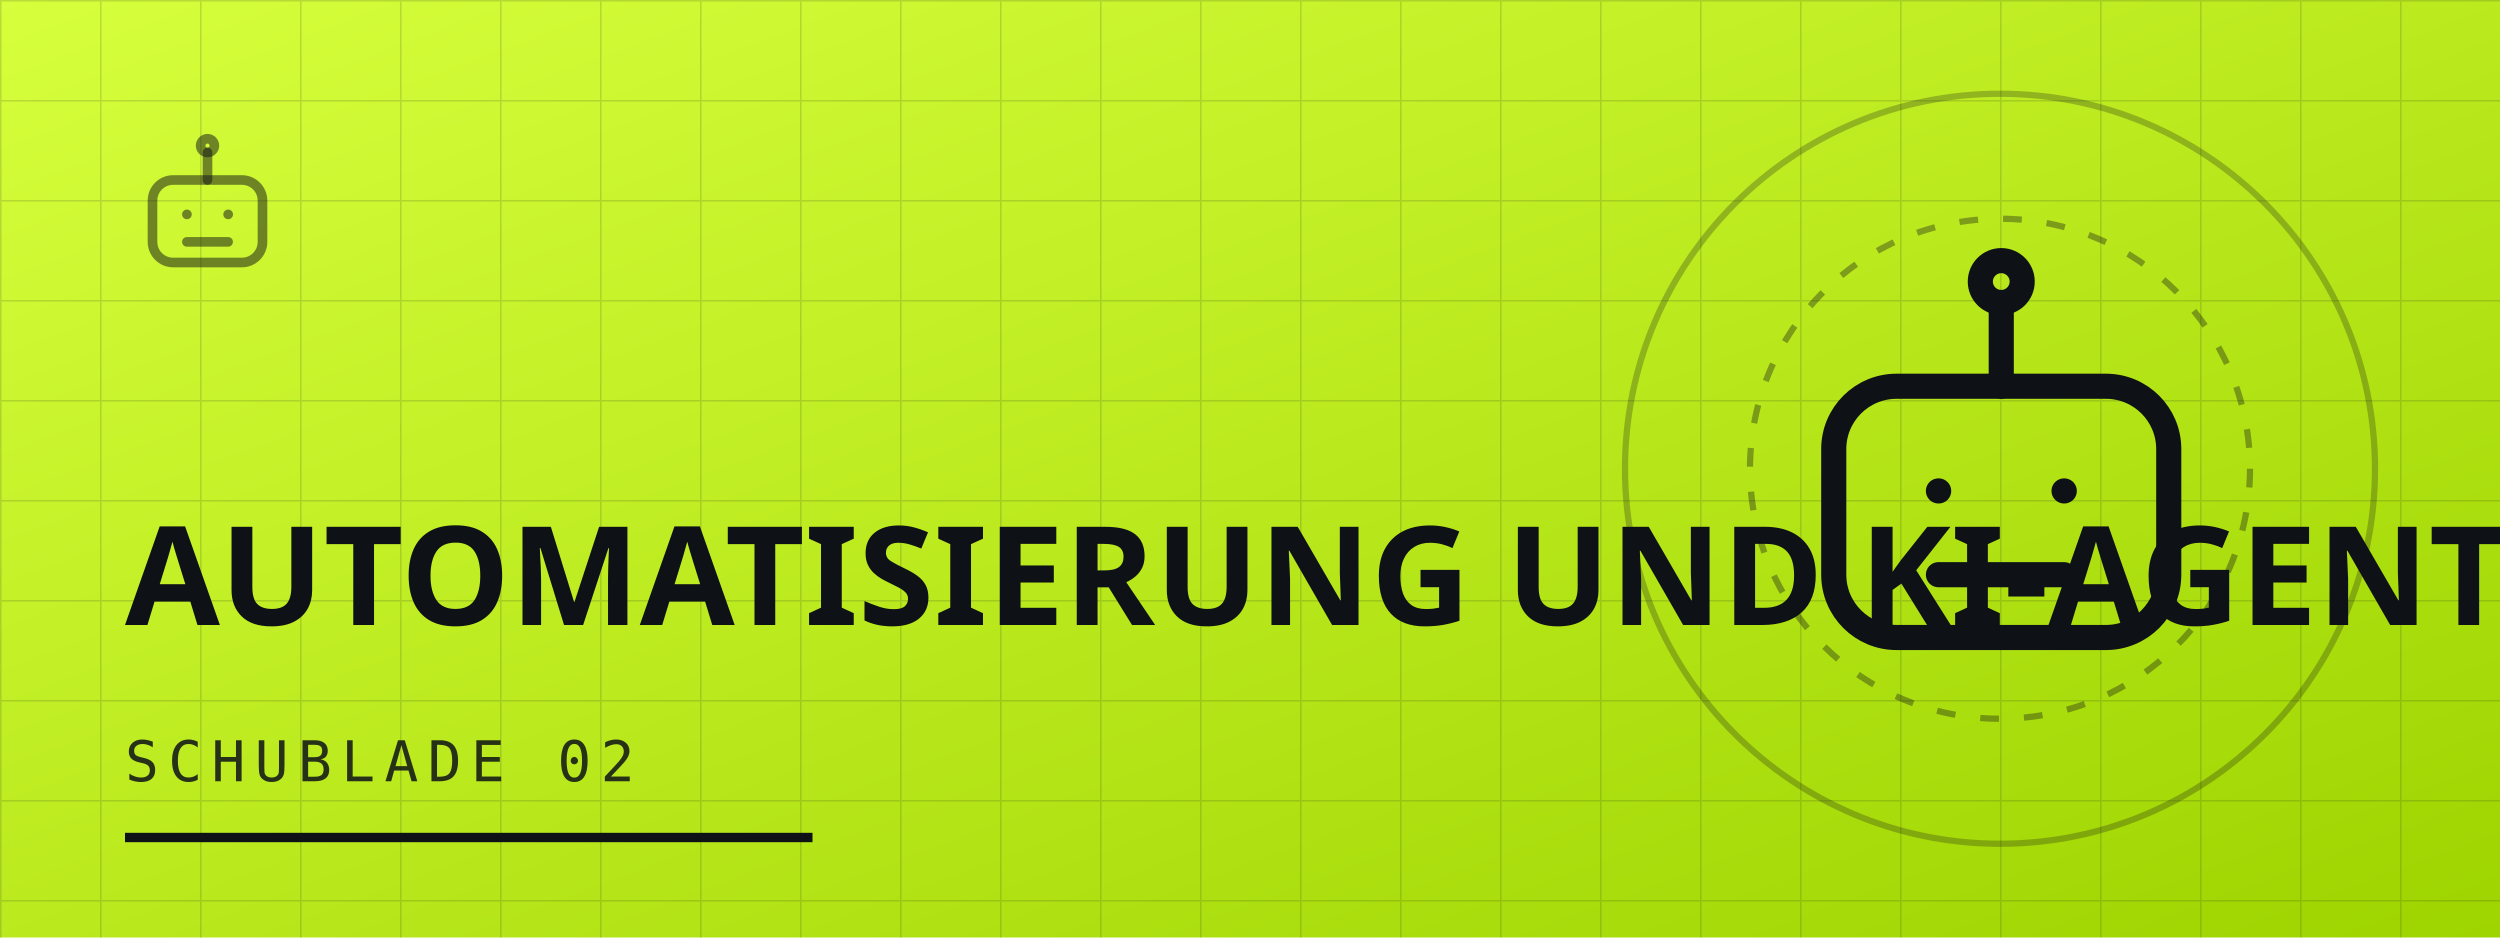
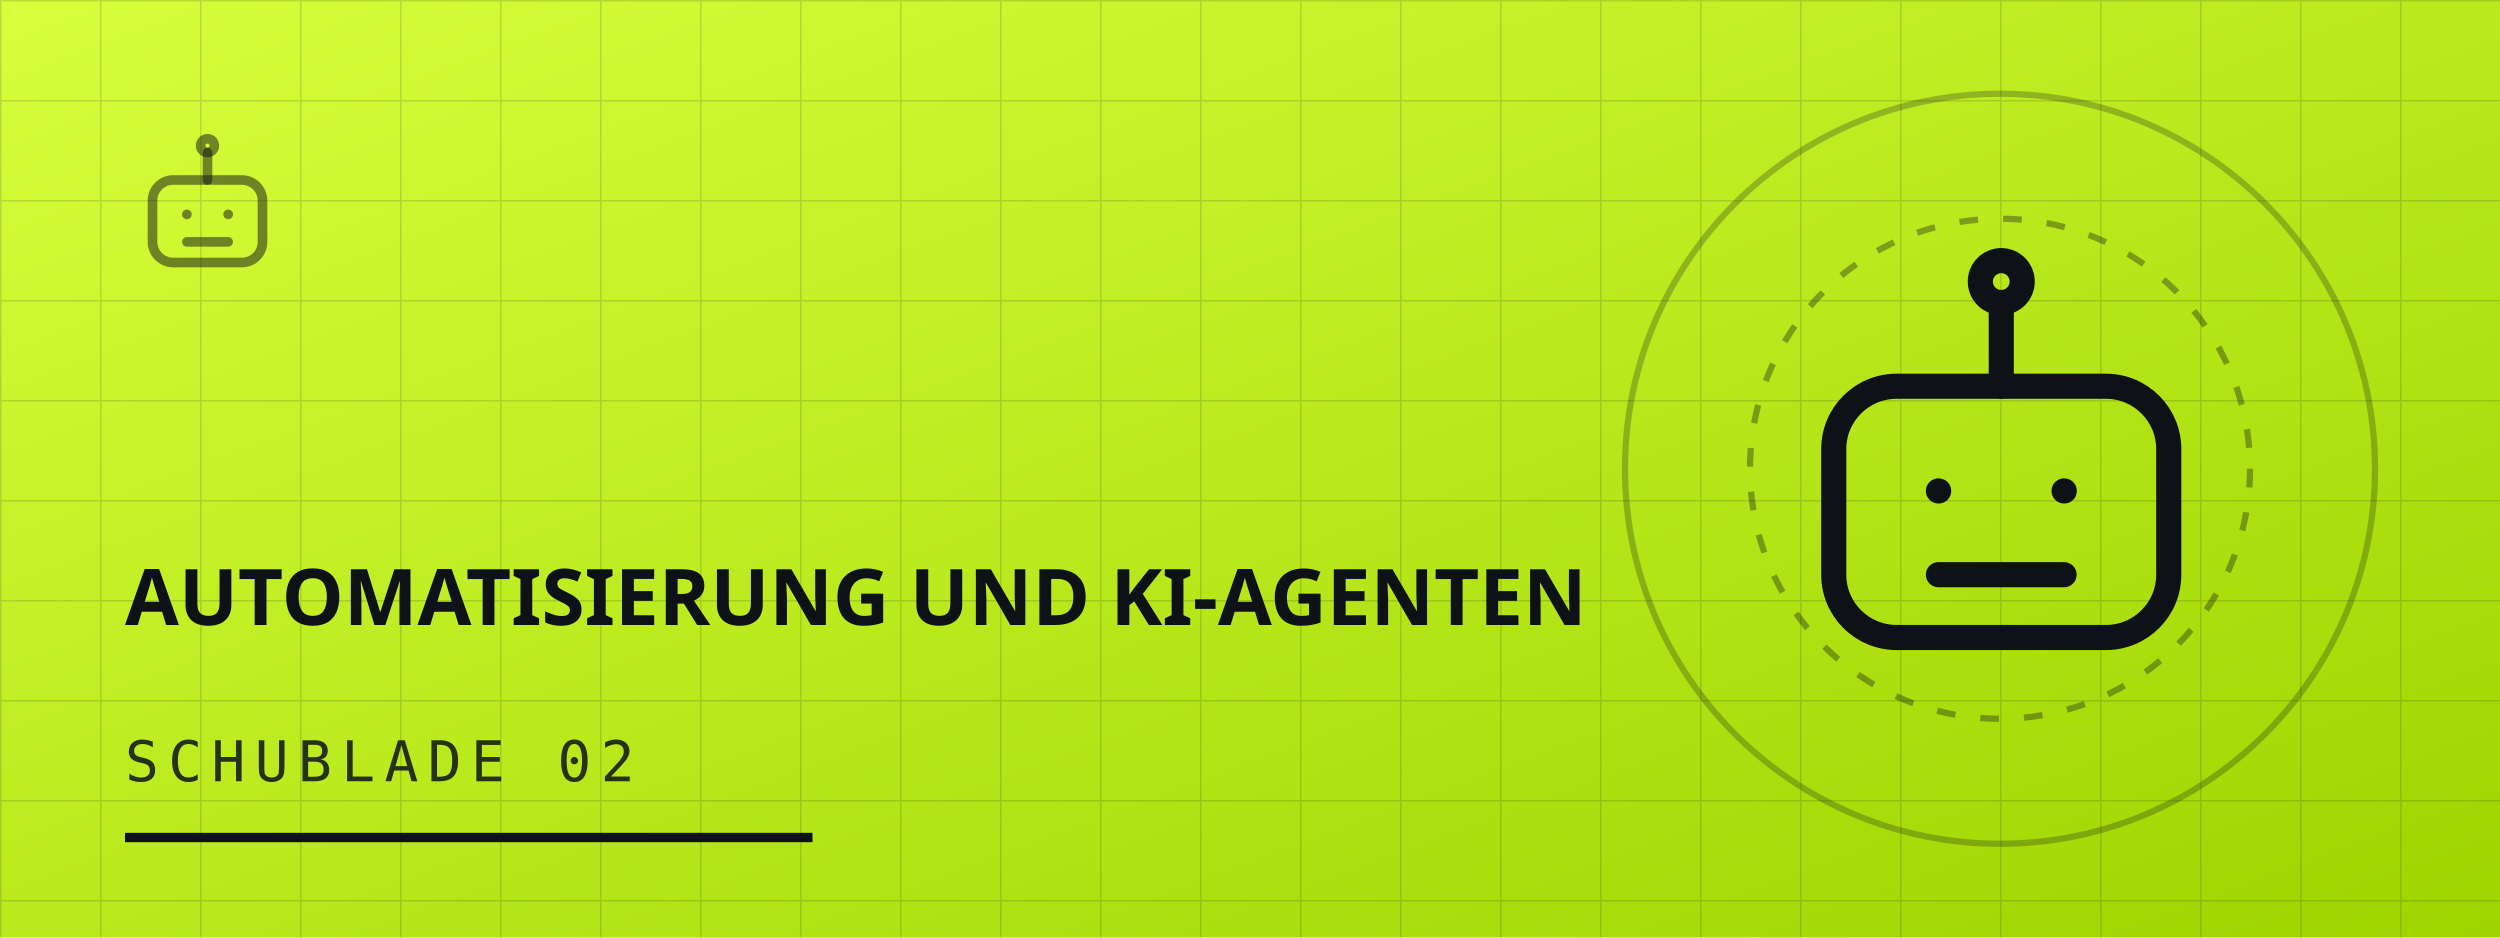
<svg xmlns="http://www.w3.org/2000/svg" viewBox="0 0 800 300" role="img" aria-label="Automatisierung und KI-Agenten">
  <defs>
    <linearGradient id="g" x1="0" y1="0" x2="1" y2="1">
      <stop offset="0" stop-color="#D7FF3C" />
      <stop offset="1" stop-color="#9ED400" />
    </linearGradient>
    <pattern id="p" width="32" height="32" patternUnits="userSpaceOnUse">
      <path d="M32 0H0V32" fill="none" stroke="#0E1116" stroke-opacity=".14" />
    </pattern>
  </defs>
  <rect width="800" height="300" fill="url(#g)" />
  <rect width="800" height="300" fill="url(#p)" />
  <circle cx="640" cy="150" r="120" fill="none" stroke="#0E1116" stroke-opacity=".25" stroke-width="2" />
  <circle cx="640" cy="150" r="80" fill="none" stroke="#0E1116" stroke-opacity=".35" stroke-width="2" stroke-dasharray="6 8" />
  <g transform="translate(560 70) scale(6.7)" fill="none" stroke="#0E1116" stroke-width="1.2" stroke-linecap="round" stroke-linejoin="round">
    <rect x="4" y="8" width="16" height="12" rx="3" />
    <path d="M12 4v4M9 13h.01M15 13h.01M9 17h6" />
    <circle cx="12" cy="3" r="1" />
  </g>
  <g transform="translate(40 40) scale(2.2)" fill="none" stroke="#0E1116" stroke-opacity=".5" stroke-width="1.4" stroke-linecap="round" stroke-linejoin="round">
    <rect x="4" y="8" width="16" height="12" rx="3" />
    <path d="M12 4v4M9 13h.01M15 13h.01M9 17h6" />
    <circle cx="12" cy="3" r="1" />
  </g>
  <text x="40" y="250" font-family="IBM Plex Mono, ui-monospace, monospace" font-size="18" font-weight="500" fill="#0E1116" fill-opacity=".85" letter-spacing="3">SCHUBLADE 02</text>
-   <text x="40" y="200" font-family="Space Grotesk, system-ui, sans-serif" font-size="44" font-weight="700" fill="#0E1116">AUTOMATISIERUNG UND KI-AGENTEN</text>
+   <text x="40" y="200" font-family="Space Grotesk, system-ui, sans-serif" font-size="25" font-weight="700" fill="#0E1116">AUTOMATISIERUNG UND KI-AGENTEN</text>
  <path d="M40 268h220" stroke="#0E1116" stroke-width="3" />
</svg>
